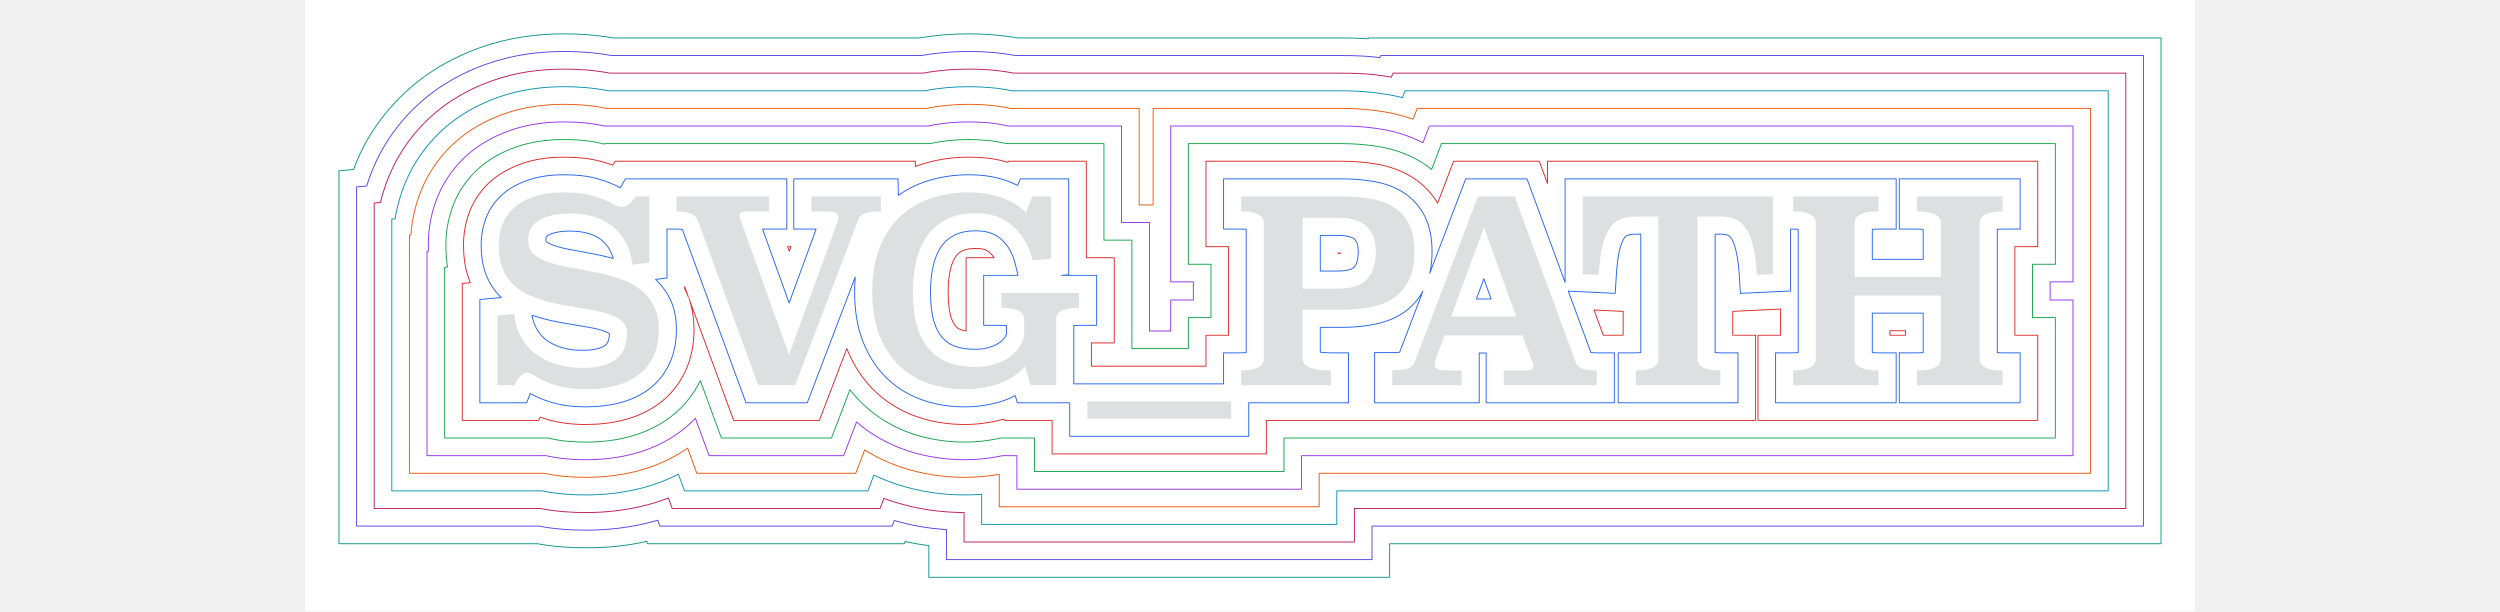
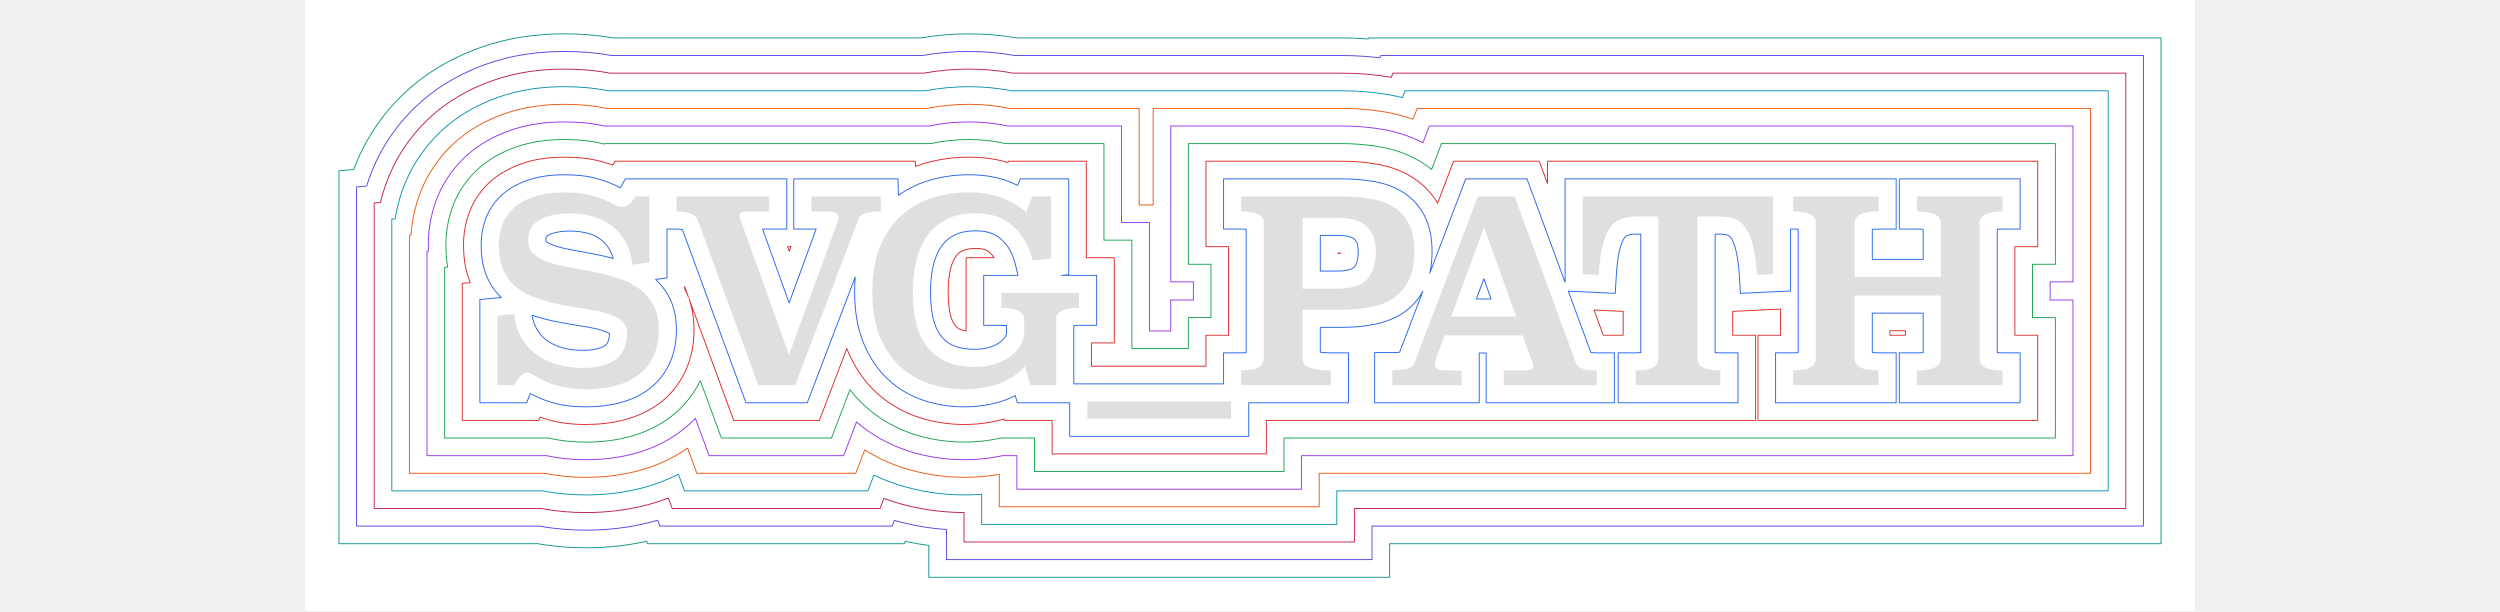
<svg xmlns="http://www.w3.org/2000/svg" viewBox="-11.36 -11.36 111.59 36.085" width="1800" height="440">
  <rect x="-11.36" y="-11.36" width="111.59" height="36.085" style="fill: #ffffff; stroke: none" />
  <path d="M 8.97 4.14 L 7.965 4.275 Q 7.875 3.495 7.56 2.925 Q 7.245 2.355 6.765 1.98 Q 6.285 1.605 5.655 1.425 T 4.29 1.245 Q 3.18 1.245 2.49 1.62 Q 1.815 1.995 1.815 2.835 Q 1.815 3.345 2.145 3.645 Q 2.475 3.93 3.015 4.125 Q 3.555 4.305 4.245 4.425 Q 4.95 4.545 5.67 4.695 Q 6.39 4.83 7.08 5.055 Q 7.785 5.265 8.325 5.655 Q 8.865 6.03 9.195 6.63 Q 9.525 7.215 9.525 8.115 T 9.21 9.675 Q 8.91 10.335 8.34 10.77 Q 7.77 11.205 6.975 11.415 Q 6.18 11.625 5.205 11.625 Q 4.215 11.625 3.48 11.4 Q 2.76 11.19 2.19 10.815 Q 1.92 10.635 1.68 10.635 Q 1.575 10.635 1.35 10.86 Q 1.125 11.07 1.005 11.385 H 0 V 7.275 L 0.99 7.185 Q 1.05 7.905 1.365 8.49 T 2.19 9.495 Q 2.715 9.9 3.435 10.14 Q 4.155 10.365 5.025 10.365 Q 6.3 10.365 6.975 9.87 Q 7.65 9.36 7.65 8.28 Q 7.65 7.935 7.44 7.695 Q 7.23 7.455 6.87 7.305 Q 6.51 7.14 6.045 7.035 Q 5.58 6.93 5.055 6.855 Q 4.53 6.765 3.99 6.675 Q 3.465 6.585 2.97 6.45 Q 2.295 6.27 1.755 6.015 Q 1.215 5.745 0.84 5.355 Q 0.48 4.965 0.27 4.41 Q 0.075 3.855 0.075 3.09 Q 0.075 2.505 0.27 1.95 T 0.915 0.96 Q 1.38 0.525 2.115 0.27 Q 2.85 0 3.93 0 Q 4.935 0 5.625 0.195 T 6.84 0.69 Q 7.155 0.87 7.395 0.87 Q 7.56 0.87 7.785 0.675 Q 8.025 0.48 8.16 0.24 H 8.97 Z M 22.645 1.125 Q 21.97 1.125 21.685 1.245 Q 21.4 1.35 21.325 1.56 L 17.575 11.385 H 15.4 L 11.8 1.575 Q 11.71 1.35 11.38 1.245 Q 11.05 1.125 10.57 1.125 V 0.24 H 16.045 V 1.125 H 14.725 Q 14.29 1.125 14.29 1.38 Q 14.29 1.47 14.335 1.575 L 17.215 9.585 L 20.095 1.695 Q 20.14 1.59 20.14 1.485 Q 20.14 1.125 19.465 1.125 H 18.535 V 0.24 H 22.63 Z M 32.69 3.915 L 31.595 4.02 Q 31.295 2.76 30.44 1.995 Q 29.585 1.23 28.25 1.23 Q 27.26 1.23 26.555 1.575 Q 25.85 1.92 25.4 2.535 Q 24.95 3.15 24.74 4.005 Q 24.53 4.845 24.53 5.85 Q 24.53 7.095 24.785 7.95 Q 25.055 8.79 25.535 9.315 Q 26.03 9.84 26.705 10.08 Q 27.38 10.305 28.205 10.305 Q 28.79 10.305 29.315 10.155 Q 29.855 9.99 30.245 9.72 Q 30.635 9.435 30.86 9.075 Q 31.1 8.7 31.1 8.28 V 7.5 Q 31.1 6.81 29.75 6.81 V 5.94 H 34.34 V 6.81 Q 32.99 6.81 32.99 7.5 V 11.385 H 31.475 L 31.145 10.275 Q 30.935 10.53 30.605 10.77 Q 30.275 11.01 29.825 11.205 Q 29.39 11.4 28.82 11.505 Q 28.265 11.625 27.59 11.625 Q 26.525 11.625 25.535 11.31 Q 24.545 10.98 23.78 10.29 Q 23.03 9.585 22.58 8.505 Q 22.13 7.41 22.13 5.865 Q 22.13 4.335 22.58 3.225 Q 23.03 2.115 23.795 1.41 Q 24.575 0.69 25.61 0.345 Q 26.66 0 27.83 0 Q 29.045 0 29.9 0.36 Q 30.77 0.72 31.205 1.185 L 31.58 0.24 H 32.69 Z M 43.32 13.365 H 34.83 V 12.345 H 43.32 Z M 49.855 0.24 Q 50.815 0.24 51.61 0.39 Q 52.405 0.525 52.96 0.9 Q 53.53 1.26 53.83 1.89 Q 54.145 2.52 54.145 3.495 Q 54.145 4.485 53.83 5.145 Q 53.53 5.805 52.96 6.21 Q 52.405 6.6 51.61 6.765 T 49.855 6.93 H 47.545 V 9.825 Q 47.545 10.515 49.21 10.515 V 11.385 H 43.915 V 10.515 Q 45.25 10.515 45.25 9.825 V 1.815 Q 45.25 1.125 43.915 1.125 V 0.24 Z M 47.545 1.5 V 5.685 H 49.6 Q 50.815 5.685 51.34 5.13 Q 51.865 4.575 51.865 3.495 Q 51.865 2.55 51.34 2.025 Q 50.815 1.5 49.6 1.5 Z M 63.68 10.065 Q 63.83 10.515 64.91 10.515 V 11.385 H 59.42 V 10.515 H 60.74 Q 61.175 10.515 61.175 10.23 Q 61.175 10.185 61.13 10.065 L 60.53 8.445 H 55.925 L 55.37 9.945 Q 55.34 10.035 55.34 10.125 Q 55.34 10.515 56 10.515 H 56.93 V 11.385 H 52.835 V 10.5 Q 53.465 10.5 53.765 10.395 Q 54.065 10.29 54.14 10.08 L 57.89 0.24 H 60.065 Z M 56.315 7.335 H 60.155 L 58.25 2.055 Z M 75.315 4.83 L 74.37 4.875 Q 74.31 3.87 74.145 3.21 Q 73.995 2.535 73.725 2.145 Q 73.47 1.74 73.095 1.59 Q 72.72 1.425 72.21 1.425 H 70.86 V 9.825 Q 70.86 10.515 72.21 10.515 V 11.385 H 67.215 V 10.515 Q 68.55 10.515 68.55 9.825 V 1.425 H 67.185 Q 66.675 1.425 66.3 1.59 Q 65.925 1.74 65.655 2.145 Q 65.4 2.535 65.235 3.21 Q 65.085 3.87 65.025 4.875 L 64.08 4.83 V 0.24 H 75.315 Z M 88.87 1.125 Q 87.52 1.125 87.52 1.815 V 9.825 Q 87.52 10.515 88.87 10.515 V 11.385 H 83.815 V 10.515 Q 85.225 10.515 85.225 9.825 V 6.09 H 80.14 V 9.825 Q 80.14 10.515 81.55 10.515 V 11.385 H 76.51 V 10.515 Q 77.845 10.515 77.845 9.825 V 1.815 Q 77.845 1.125 76.51 1.125 V 0.24 H 81.55 V 1.125 Q 80.14 1.125 80.14 1.815 V 4.995 H 85.225 V 1.815 Q 85.225 1.125 83.815 1.125 V 0.24 H 88.87 Z" style="fill: #111827; stroke: none; opacity: 0.14" />
-   <path d="M 2.044 7.255 C 2.083 7.539 2.164 7.78 2.281 7.997 C 2.434 8.281 2.615 8.504 2.838 8.682 C 3.069 8.866 3.371 9.026 3.755 9.15 C 4.106 9.264 4.528 9.325 5.025 9.325 C 5.757 9.325 6.169 9.173 6.354 9.036 C 6.432 8.977 6.479 8.92 6.524 8.814 C 6.566 8.715 6.604 8.561 6.609 8.338 C 6.58 8.318 6.536 8.292 6.47 8.265 L 6.453 8.258 L 6.437 8.25 C 6.275 8.176 6.068 8.106 5.816 8.049 C 5.602 8.001 5.352 7.959 5.072 7.912 C 5.01 7.902 4.947 7.891 4.882 7.88 L 3.817 7.7 C 3.43 7.635 3.057 7.551 2.699 7.454 C 2.476 7.394 2.257 7.328 2.044 7.255 Z M 6.839 3.902 C 6.788 3.718 6.724 3.562 6.65 3.428 C 6.501 3.159 6.329 2.959 6.125 2.8 C 5.916 2.636 5.673 2.512 5.369 2.425 C 5.052 2.334 4.695 2.285 4.29 2.285 C 3.66 2.285 3.237 2.396 2.991 2.531 C 2.913 2.574 2.904 2.595 2.893 2.615 C 2.881 2.636 2.855 2.692 2.855 2.835 C 2.855 2.858 2.856 2.875 2.858 2.886 C 2.952 2.962 3.112 3.058 3.356 3.143 C 3.639 3.241 3.998 3.327 4.421 3.4 C 4.903 3.483 5.381 3.578 5.856 3.672 C 5.861 3.673 5.867 3.674 5.872 3.675 C 6.199 3.74 6.521 3.815 6.839 3.902 Z M 30.735 4.9 L 30.583 4.261 C 30.424 3.592 30.145 3.126 29.747 2.77 C 29.388 2.45 28.939 2.27 28.25 2.27 C 27.709 2.27 27.308 2.365 27.012 2.509 C 26.684 2.67 26.44 2.875 26.239 3.149 C 26.031 3.434 25.864 3.793 25.749 4.255 C 25.633 4.723 25.57 5.253 25.57 5.85 C 25.57 6.615 25.648 7.22 25.778 7.642 C 25.915 8.085 26.099 8.394 26.297 8.607 C 26.514 8.841 26.753 8.996 27.044 9.097 C 27.358 9.205 27.743 9.265 28.205 9.265 C 28.512 9.265 28.782 9.228 29.02 9.158 C 29.292 9.077 29.496 8.976 29.642 8.873 C 29.795 8.764 29.899 8.648 29.981 8.519 C 30.048 8.413 30.06 8.353 30.06 8.28 V 7.864 C 29.976 7.856 29.872 7.85 29.75 7.85 H 28.71 V 6.81 V 5.94 V 4.9 H 29.75 Z M 48.585 2.54 V 4.645 H 49.6 C 50.277 4.645 50.524 4.48 50.584 4.415 C 50.691 4.303 50.825 4.058 50.825 3.495 C 50.825 3.054 50.719 2.874 50.605 2.76 C 50.574 2.73 50.505 2.676 50.342 2.627 C 50.18 2.578 49.931 2.54 49.6 2.54 Z M 57.804 6.295 H 58.674 L 58.242 5.098 Z M 88.87 2.165 C 88.748 2.165 88.644 2.171 88.56 2.179 V 9.461 C 88.644 9.469 88.748 9.475 88.87 9.475 H 89.91 V 10.515 V 11.385 V 12.425 H 88.87 H 83.815 H 82.775 V 11.385 V 10.515 V 9.475 H 83.815 C 83.963 9.475 84.088 9.468 84.185 9.456 V 7.13 H 81.18 V 9.456 C 81.277 9.468 81.402 9.475 81.55 9.475 H 82.59 V 10.515 V 11.385 V 12.425 H 81.55 H 76.51 H 75.47 V 11.385 V 10.515 V 9.475 H 76.51 C 76.626 9.475 76.725 9.47 76.805 9.462 V 2.178 C 76.725 2.17 76.626 2.165 76.51 2.165 H 76.355 V 4.83 V 5.822 L 75.364 5.869 L 74.419 5.914 L 73.393 5.963 L 73.332 4.937 C 73.295 4.316 73.22 3.819 73.133 3.449 C 73.043 3.068 72.935 2.831 72.87 2.737 L 72.857 2.718 L 72.845 2.699 C 72.772 2.583 72.733 2.566 72.692 2.549 C 72.579 2.501 72.429 2.465 72.21 2.465 H 71.9 V 9.461 C 71.984 9.469 72.088 9.475 72.21 9.475 H 73.25 V 10.515 V 11.385 V 12.425 H 72.21 H 67.215 H 66.175 V 11.385 V 10.515 V 9.475 H 67.215 C 67.331 9.475 67.43 9.47 67.51 9.462 V 2.465 H 67.185 C 66.966 2.465 66.816 2.501 66.703 2.549 C 66.653 2.57 66.603 2.596 66.523 2.718 C 66.445 2.836 66.334 3.08 66.247 3.449 C 66.166 3.795 66.101 4.301 66.063 4.937 L 66.002 5.963 L 64.975 5.914 L 64.031 5.869 L 63.23 5.831 L 64.564 9.455 C 64.647 9.467 64.764 9.475 64.91 9.475 H 65.95 V 10.515 V 11.385 V 12.425 H 64.91 H 59.42 H 58.38 V 11.385 V 10.515 V 9.485 H 57.97 V 10.515 V 11.385 V 12.425 H 56.93 H 52.835 H 51.795 V 11.385 V 10.5 V 9.46 H 52.835 C 53.02 9.46 53.17 9.448 53.272 9.437 L 54.644 5.837 C 54.38 6.313 54.019 6.735 53.56 7.059 C 53.052 7.418 52.461 7.65 51.821 7.783 C 51.21 7.91 50.554 7.97 49.855 7.97 H 48.585 V 9.436 C 48.734 9.459 48.946 9.475 49.21 9.475 H 50.25 V 10.515 V 11.385 V 12.425 H 49.21 H 44.36 V 13.365 V 14.405 H 43.32 H 34.83 H 33.79 V 13.365 V 12.425 H 32.99 H 31.475 H 30.699 L 30.573 12.001 C 30.466 12.056 30.356 12.107 30.244 12.157 C 29.859 12.327 29.452 12.439 29.024 12.525 C 28.589 12.612 28.11 12.665 27.59 12.665 C 26.782 12.665 25.983 12.55 25.213 12.299 C 24.418 12.04 23.692 11.623 23.076 11.055 C 22.441 10.471 21.964 9.735 21.619 8.903 C 21.25 8.011 21.09 6.993 21.09 5.865 C 21.09 5.57 21.101 5.282 21.125 5.001 L 18.547 11.756 L 18.291 12.425 H 17.575 H 15.4 H 14.674 L 14.424 11.743 L 10.92 2.195 C 10.837 2.178 10.721 2.165 10.57 2.165 H 10.01 V 4.14 V 5.05 L 9.336 5.14 C 9.639 5.423 9.897 5.754 10.104 6.124 C 10.43 6.71 10.565 7.389 10.565 8.115 C 10.565 8.84 10.431 9.516 10.153 10.114 C 9.885 10.689 9.489 11.201 8.971 11.597 C 8.469 11.98 7.882 12.251 7.241 12.421 C 6.609 12.587 5.929 12.665 5.205 12.665 C 4.463 12.665 3.789 12.578 3.182 12.396 C 2.745 12.266 2.324 12.096 1.931 11.875 L 1.722 12.425 H 1.005 H 0 H -1.04 V 11.385 V 7.275 V 6.325 L -0.094 6.239 L 0.224 6.21 C 0.176 6.164 0.129 6.117 0.083 6.068 C -0.264 5.7 -0.528 5.256 -0.707 4.766 C -0.899 4.241 -0.965 3.68 -0.965 3.09 C -0.965 2.584 -0.879 2.083 -0.711 1.605 C -0.528 1.083 -0.219 0.603 0.198 0.206 C 0.645 -0.219 1.186 -0.503 1.765 -0.709 C 2.399 -0.936 3.12 -1.04 3.93 -1.04 C 4.667 -1.04 5.321 -0.972 5.908 -0.806 C 6.395 -0.668 6.844 -0.492 7.254 -0.27 L 7.552 -0.8 H 8.16 H 8.97 H 9.53 H 10.01 H 10.01 H 10.57 H 16.045 H 17.085 V 0.24 V 1.125 V 2.165 H 16.045 H 15.652 L 17.222 6.532 L 18.816 2.165 H 18.535 H 17.495 V 1.125 V 0.24 V -0.8 H 18.535 H 22.63 H 23.653 L 23.669 0.175 C 24.158 -0.174 24.699 -0.449 25.283 -0.642 C 26.095 -0.911 26.949 -1.04 27.83 -1.04 C 28.743 -1.04 29.571 -0.904 30.301 -0.6 C 30.445 -0.54 30.584 -0.477 30.719 -0.41 L 30.874 -0.8 H 31.58 H 32.69 H 33.73 V 0.24 V 3.915 V 4.86 L 33.313 4.9 H 34.34 H 35.38 V 5.94 V 6.81 V 7.85 H 34.34 C 34.218 7.85 34.114 7.856 34.03 7.864 V 11.305 H 34.83 H 42.875 V 10.515 V 9.475 H 43.915 C 44.031 9.475 44.13 9.47 44.21 9.462 V 2.178 C 44.13 2.17 44.031 2.165 43.915 2.165 H 42.875 V 1.125 V 0.24 V -0.8 H 43.915 H 49.855 C 50.554 -0.8 51.2 -0.74 51.793 -0.634 C 52.435 -0.519 53.022 -0.302 53.529 0.029 C 54.056 0.374 54.482 0.856 54.765 1.434 C 55.059 2.037 55.185 2.731 55.185 3.495 C 55.185 3.947 55.142 4.375 55.049 4.775 L 56.918 -0.13 L 57.173 -0.8 H 57.89 H 60.065 H 60.79 L 61.041 -0.119 L 63.04 5.314 V 4.83 V 0.24 V -0.8 H 64.08 H 75.315 H 75.47 H 76.355 H 76.51 H 81.55 H 82.59 V 0.24 V 1.125 V 2.165 H 81.55 C 81.402 2.165 81.277 2.172 81.18 2.184 V 3.955 H 84.185 V 2.184 C 84.088 2.172 83.963 2.165 83.815 2.165 H 82.775 V 1.125 V 0.24 V -0.8 H 83.815 H 88.87 H 89.91 V 0.24 V 1.125 V 2.165 Z" style="fill: none; stroke: #2563eb; stroke-width: 0.055; stroke-linecap: round; stroke-linejoin: round" />
-   <path d="M 29.323 3.86 C 29.245 3.735 29.156 3.637 29.053 3.545 C 28.964 3.465 28.89 3.42 28.779 3.382 C 28.668 3.343 28.505 3.31 28.25 3.31 C 27.828 3.31 27.59 3.384 27.469 3.443 C 27.276 3.538 27.185 3.618 27.079 3.763 C 26.961 3.924 26.847 4.15 26.759 4.505 C 26.666 4.881 26.61 5.327 26.61 5.85 C 26.61 6.545 26.688 7.065 26.772 7.334 C 26.872 7.658 26.986 7.821 27.059 7.9 C 27.171 8.02 27.244 8.066 27.382 8.113 C 27.46 8.14 27.556 8.165 27.67 8.184 V 7.85 V 4.9 V 3.86 H 28.71 Z M 49.625 3.58 V 3.605 C 49.685 3.604 49.738 3.602 49.783 3.599 C 49.783 3.595 49.783 3.591 49.783 3.586 C 49.736 3.583 49.683 3.581 49.625 3.58 Z M 11.279 6.194 L 11.05 5.569 V 5.687 C 11.138 5.853 11.214 6.022 11.279 6.194 Z M 89.6 3.205 V 8.435 H 89.91 H 90.95 V 9.475 V 12.425 V 13.465 H 89.91 H 83.63 H 82.775 H 82.59 H 81.735 H 75.47 H 74.43 V 12.425 V 9.475 V 8.435 H 75.47 H 75.765 V 6.891 L 73.443 7.002 L 72.94 7.025 V 8.435 H 73.25 H 74.29 V 9.475 V 12.425 V 13.465 H 73.25 H 66.99 H 66.175 H 65.95 H 65.135 H 65.135 H 59.01 H 58.38 H 57.97 H 57.34 H 51.795 H 51.29 H 50.755 H 50.755 H 50.25 H 45.4 V 14.405 V 15.445 H 44.36 H 33.79 H 32.75 V 14.405 V 13.465 H 30.699 H 29.923 L 29.9 13.387 C 29.669 13.452 29.444 13.501 29.228 13.545 C 28.729 13.644 28.181 13.705 27.59 13.705 C 26.683 13.705 25.774 13.575 24.891 13.288 C 23.96 12.985 23.101 12.492 22.371 11.82 C 21.607 11.117 21.049 10.246 20.658 9.3 C 20.647 9.275 20.637 9.249 20.627 9.223 L 19.263 12.796 L 19.007 13.465 H 18.291 H 14.674 H 13.948 L 13.697 12.783 L 11.311 6.28 C 11.522 6.874 11.605 7.498 11.605 8.115 C 11.605 8.967 11.447 9.798 11.095 10.553 C 10.762 11.269 10.263 11.919 9.602 12.424 C 8.976 12.901 8.261 13.227 7.506 13.426 C 6.773 13.62 6.003 13.705 5.205 13.705 C 4.382 13.705 3.607 13.609 2.884 13.393 C 2.76 13.356 2.636 13.315 2.512 13.272 L 2.438 13.465 H 1.722 H -1.04 H -2.08 V 12.425 V 6.325 V 5.376 L -1.603 5.332 C -1.632 5.263 -1.659 5.193 -1.684 5.123 C -1.931 4.445 -2.005 3.757 -2.005 3.09 C -2.005 2.466 -1.899 1.848 -1.692 1.261 C -1.454 0.582 -1.053 -0.039 -0.518 -0.547 C 0.066 -1.103 0.748 -1.45 1.415 -1.689 C 2.19 -1.966 3.032 -2.08 3.93 -2.08 C 4.73 -2.08 5.481 -2.007 6.191 -1.807 C 6.402 -1.747 6.609 -1.68 6.812 -1.606 L 6.944 -1.84 H 7.552 H 16.455 H 17.085 H 17.495 H 18.125 H 23.653 H 24.675 L 24.68 -1.532 C 24.771 -1.566 24.864 -1.599 24.956 -1.63 C 25.881 -1.936 26.848 -2.08 27.83 -2.08 C 28.615 -2.08 29.396 -2.006 30.14 -1.772 L 30.168 -1.84 H 30.874 H 33.73 H 34.77 V -0.8 V 3.86 H 35.38 H 36.42 V 4.9 V 7.85 V 8.89 H 35.38 H 35.07 V 10.265 H 41.835 V 9.475 V 8.435 H 42.875 H 43.17 V 3.205 H 42.875 H 41.835 V 2.165 V -0.8 V -1.84 H 42.875 H 49.855 C 50.614 -1.84 51.322 -1.775 51.977 -1.657 C 52.733 -1.522 53.456 -1.26 54.098 -0.841 C 54.674 -0.465 55.158 0.04 55.514 0.635 L 56.202 -1.17 L 56.457 -1.84 H 57.173 H 60.79 H 61.516 L 61.767 -1.159 L 62 -0.525 V -0.8 V -1.84 H 63.04 H 81.735 H 82.59 H 82.775 H 83.63 H 89.91 H 90.95 V -0.8 V 2.165 V 3.205 H 89.91 Z M 82.22 8.435 H 82.59 H 82.775 H 83.145 V 8.17 H 82.22 Z M 65.297 8.435 H 65.95 H 66.175 H 66.47 V 7.026 L 65.952 7.002 L 64.748 6.944 Z M 17.131 3.205 L 17.23 3.478 L 17.33 3.205 Z" style="fill: none; stroke: #dc2626; stroke-width: 0.055; stroke-linecap: round; stroke-linejoin: round" />
-   <path d="M 90.64 4.245 V 7.395 H 90.95 H 91.99 V 8.435 V 13.465 V 14.505 H 90.95 H 75.33 H 74.43 H 74.29 H 73.39 H 46.44 V 15.445 V 16.485 H 45.4 H 32.75 H 31.71 V 15.445 V 14.505 H 29.923 H 29.715 C 29.617 14.527 29.523 14.546 29.432 14.564 C 28.869 14.677 28.252 14.745 27.59 14.745 C 26.584 14.745 25.564 14.601 24.569 14.277 C 23.502 13.929 22.51 13.361 21.667 12.585 C 21.352 12.295 21.068 11.983 20.812 11.652 L 19.979 13.836 L 19.724 14.505 H 19.007 H 13.948 H 13.222 L 12.971 13.823 L 11.978 11.117 C 11.58 11.925 10.997 12.667 10.233 13.25 C 9.484 13.822 8.639 14.202 7.772 14.432 C 6.938 14.652 6.077 14.745 5.205 14.745 C 4.464 14.745 3.719 14.687 2.992 14.505 H 2.438 H -2.08 H -3.12 V 13.465 V 5.376 V 4.426 L -2.948 4.41 C -3.025 3.947 -3.045 3.502 -3.045 3.09 C -3.045 2.348 -2.919 1.614 -2.674 0.916 C -2.38 0.08 -1.888 -0.68 -1.235 -1.301 C -0.513 -1.988 0.31 -2.398 1.066 -2.668 C 1.981 -2.995 2.945 -3.12 3.93 -3.12 C 4.738 -3.12 5.536 -3.052 6.318 -2.849 L 6.335 -2.88 H 6.944 H 24.675 H 25.547 C 26.305 -3.052 27.073 -3.12 27.83 -3.12 C 28.546 -3.12 29.292 -3.064 30.038 -2.88 H 30.168 H 34.77 H 35.81 V -1.84 V 2.82 H 36.42 H 37.46 V 3.86 V 8.89 V 9.225 H 40.795 V 8.435 V 7.395 H 41.835 H 42.13 V 4.245 H 41.835 H 40.795 V 3.205 V -1.84 V -2.88 H 41.835 H 49.855 C 50.673 -2.88 51.443 -2.81 52.16 -2.681 C 53.031 -2.525 53.89 -2.219 54.667 -1.712 C 54.837 -1.6 55.001 -1.48 55.157 -1.351 L 55.485 -2.21 L 55.74 -2.88 H 56.457 H 60.96 H 61.516 H 62 H 62.241 H 62.241 H 90.95 H 91.99 V -1.84 V 3.205 V 4.245 H 90.95 Z" style="fill: none; stroke: #16a34a; stroke-width: 0.055; stroke-linecap: round; stroke-linejoin: round" />
-   <path d="M 91.68 5.285 V 6.355 H 91.99 H 93.03 V 7.395 V 14.505 V 15.545 H 91.99 H 47.48 V 16.485 V 17.525 H 46.44 H 31.71 H 30.67 V 16.485 V 15.545 H 29.823 L 29.646 15.582 C 29.006 15.716 28.318 15.785 27.59 15.785 C 26.485 15.785 25.355 15.627 24.247 15.265 C 23.141 14.905 22.101 14.333 21.198 13.56 L 20.695 14.876 L 20.44 15.545 H 19.724 H 13.222 H 12.495 L 12.245 14.863 L 11.686 13.339 C 11.436 13.602 11.162 13.85 10.864 14.077 C 9.991 14.743 9.018 15.178 8.037 15.437 C 7.102 15.684 6.151 15.785 5.205 15.785 C 4.451 15.785 3.664 15.73 2.868 15.545 H -3.12 H -4.16 V 14.505 V 4.426 V 3.476 L -4.079 3.469 C -4.083 3.338 -4.085 3.212 -4.085 3.09 C -4.085 2.23 -3.939 1.379 -3.655 0.571 C -3.306 -0.421 -2.723 -1.321 -1.952 -2.055 C -1.092 -2.872 -0.128 -3.346 0.716 -3.648 C 1.771 -4.024 2.858 -4.16 3.93 -4.16 C 4.711 -4.16 5.51 -4.101 6.315 -3.92 H 6.335 H 25.434 C 26.243 -4.093 27.049 -4.16 27.83 -4.16 C 28.561 -4.16 29.349 -4.107 30.16 -3.92 H 35.81 H 36.85 V -2.88 V 1.78 H 37.46 H 38.5 V 2.82 V 8.185 H 39.755 V 7.395 V 6.355 H 40.795 H 41.09 V 5.285 H 40.795 H 39.755 V 4.245 V -2.88 V -3.92 H 40.795 H 49.855 C 50.733 -3.92 51.564 -3.845 52.344 -3.705 C 53.12 -3.566 53.903 -3.318 54.646 -2.929 L 54.768 -3.25 L 55.023 -3.92 H 55.74 H 91.99 H 93.03 V -2.88 V 4.245 V 5.285 H 91.99 Z" style="fill: none; stroke: #9333ea; stroke-width: 0.055; stroke-linecap: round; stroke-linejoin: round" />
-   <path d="M 94.07 5.315 V 6.325 V 6.355 V 15.545 V 16.585 H 93.03 H 48.52 V 17.525 V 18.565 H 47.48 H 30.67 H 29.63 V 17.525 V 16.645 C 28.982 16.765 28.299 16.825 27.59 16.825 C 26.386 16.825 25.146 16.652 23.924 16.254 C 23.142 15.999 22.388 15.649 21.683 15.205 L 21.412 15.916 L 21.156 16.585 H 20.44 H 12.495 H 11.769 L 11.519 15.903 L 11.225 15.101 C 10.302 15.75 9.299 16.18 8.303 16.443 C 7.267 16.716 6.225 16.825 5.205 16.825 C 4.437 16.825 3.609 16.773 2.752 16.585 H -4.16 H -5.2 V 15.545 V 3.476 V 2.526 L -5.111 2.518 C -5.062 1.726 -4.892 0.955 -4.636 0.226 C -4.232 -0.923 -3.558 -1.963 -2.668 -2.808 C -1.671 -3.756 -0.565 -4.294 0.366 -4.627 C 1.561 -5.054 2.771 -5.2 3.93 -5.2 C 4.727 -5.2 5.566 -5.143 6.427 -4.96 H 25.326 C 26.182 -5.134 27.024 -5.2 27.83 -5.2 C 28.577 -5.2 29.405 -5.149 30.275 -4.96 H 36.85 H 37.89 V -3.92 V 0.74 H 38.5 H 38.715 V -3.92 V -4.96 H 39.755 H 49.855 C 50.793 -4.96 51.685 -4.879 52.527 -4.728 C 53.036 -4.637 53.552 -4.504 54.063 -4.319 L 54.307 -4.96 H 55.023 H 93.03 H 94.07 V -3.92 V 5.285 Z" style="fill: none; stroke: #ea580c; stroke-width: 0.055; stroke-linecap: round; stroke-linejoin: round" />
-   <path d="M 95.11 5.315 V 16.585 V 17.625 H 94.07 H 49.56 V 18.565 V 19.605 H 48.52 H 29.63 H 28.59 V 18.565 V 17.827 C 28.261 17.852 27.928 17.865 27.59 17.865 C 26.287 17.865 24.937 17.678 23.602 17.243 C 23.134 17.091 22.675 16.907 22.228 16.693 L 22.128 16.956 L 21.872 17.625 H 21.156 H 11.769 H 11.043 L 10.793 16.943 L 10.682 16.641 C 9.987 16.998 9.274 17.262 8.569 17.448 C 7.431 17.748 6.298 17.865 5.205 17.865 C 4.422 17.865 3.556 17.814 2.643 17.625 H -5.2 H -6.24 V 16.585 V 2.526 V 1.577 L -6.048 1.559 C -5.954 0.98 -5.806 0.419 -5.617 -0.118 C -5.158 -1.424 -4.392 -2.604 -3.385 -3.562 C -2.251 -4.641 -1.003 -5.242 0.016 -5.607 C 1.351 -6.083 2.685 -6.24 3.93 -6.24 C 4.744 -6.24 5.621 -6.184 6.534 -6 H 25.224 C 26.124 -6.175 27 -6.24 27.83 -6.24 C 28.594 -6.24 29.46 -6.19 30.383 -6 H 37.675 H 37.89 H 38.715 H 38.93 H 49.855 C 50.852 -6 51.807 -5.914 52.711 -5.752 C 52.951 -5.709 53.193 -5.657 53.436 -5.596 L 53.59 -6 H 54.307 H 94.07 H 95.11 V -4.96 Z" style="fill: none; stroke: #0891b2; stroke-width: 0.055; stroke-linecap: round; stroke-linejoin: round" />
-   <path d="M 96.15 5.315 V 17.625 V 18.665 H 95.11 H 50.6 V 19.605 V 20.645 H 49.56 H 28.59 H 27.55 V 19.605 V 18.905 C 26.16 18.901 24.714 18.699 23.28 18.232 C 23.124 18.181 22.97 18.127 22.816 18.07 L 22.589 18.665 H 21.872 H 11.043 H 10.317 L 10.09 18.046 C 9.671 18.209 9.251 18.344 8.834 18.454 C 7.596 18.781 6.372 18.905 5.205 18.905 C 4.407 18.905 3.503 18.855 2.539 18.665 H -6.24 H -7.28 V 17.625 V 1.577 V 0.627 L -6.912 0.593 C -6.824 0.232 -6.719 -0.121 -6.598 -0.463 C -6.084 -1.926 -5.227 -3.245 -4.102 -4.315 C -2.83 -5.525 -1.441 -6.191 -0.333 -6.586 C 1.14 -7.112 2.598 -7.28 3.93 -7.28 C 4.762 -7.28 5.674 -7.225 6.635 -7.04 H 25.126 C 26.067 -7.215 26.976 -7.28 27.83 -7.28 C 28.612 -7.28 29.514 -7.231 30.487 -7.04 H 49.855 C 50.839 -7.04 51.821 -6.991 52.782 -6.799 L 52.874 -7.04 H 53.59 H 95.11 H 96.15 V -6 Z" style="fill: none; stroke: #be185d; stroke-width: 0.055; stroke-linecap: round; stroke-linejoin: round" />
-   <path d="M 97.19 5.315 V 18.665 V 19.705 H 96.15 H 51.64 V 20.645 V 21.685 H 50.6 H 27.55 H 26.51 V 20.645 V 19.911 C 25.505 19.847 24.468 19.686 23.431 19.374 L 23.305 19.705 H 22.589 H 10.317 H 9.591 L 9.463 19.357 C 9.342 19.393 9.221 19.427 9.1 19.459 C 7.761 19.813 6.446 19.945 5.205 19.945 C 4.39 19.945 3.452 19.896 2.439 19.705 H -7.28 H -8.32 V 18.665 V 0.627 V -0.323 L -7.722 -0.377 C -7.677 -0.523 -7.629 -0.666 -7.58 -0.808 C -7.011 -2.428 -6.062 -3.887 -4.818 -5.069 C -3.409 -6.409 -1.878 -7.139 -0.683 -7.565 C 0.93 -8.142 2.512 -8.32 3.93 -8.32 C 4.779 -8.32 5.726 -8.266 6.732 -8.08 H 25.032 C 26.011 -8.256 26.952 -8.32 27.83 -8.32 C 28.629 -8.32 29.566 -8.271 30.585 -8.08 H 49.855 C 50.593 -8.08 51.348 -8.054 52.111 -7.959 L 52.157 -8.08 H 52.874 H 96.15 H 97.19 V -7.04 Z" style="fill: none; stroke: #4f46e5; stroke-width: 0.055; stroke-linecap: round; stroke-linejoin: round" />
-   <path d="M 98.23 5.315 V 19.705 V 20.745 H 97.19 H 52.68 V 21.685 V 22.725 H 51.64 H 26.51 H 25.47 V 21.685 V 20.858 C 25.009 20.8 24.541 20.721 24.07 20.616 L 24.021 20.745 H 23.305 H 9.591 H 8.865 L 8.813 20.605 C 7.559 20.896 6.338 20.985 5.205 20.985 C 4.374 20.985 3.402 20.937 2.344 20.745 H -8.32 H -9.36 V 19.705 V -0.323 V -1.273 L -8.492 -1.352 C -7.88 -3.074 -6.833 -4.588 -5.535 -5.823 C -3.989 -7.293 -2.316 -8.087 -1.033 -8.545 C 0.72 -9.171 2.425 -9.36 3.93 -9.36 C 4.797 -9.36 5.776 -9.306 6.826 -9.12 H 24.941 C 25.957 -9.296 26.928 -9.36 27.83 -9.36 C 28.647 -9.36 29.617 -9.312 30.68 -9.12 H 49.855 C 50.362 -9.12 50.886 -9.108 51.421 -9.07 L 51.44 -9.12 H 52.157 H 97.19 H 98.23 V -8.08 Z" style="fill: none; stroke: #0d9488; stroke-width: 0.055; stroke-linecap: round; stroke-linejoin: round" />
+   <path d="M 2.044 7.255 C 2.083 7.539 2.164 7.78 2.281 7.997 C 2.434 8.281 2.615 8.504 2.838 8.682 C 3.069 8.866 3.371 9.026 3.755 9.15 C 4.106 9.264 4.528 9.325 5.025 9.325 C 5.757 9.325 6.169 9.173 6.354 9.036 C 6.432 8.977 6.479 8.92 6.524 8.814 C 6.566 8.715 6.604 8.561 6.609 8.338 C 6.58 8.318 6.536 8.292 6.47 8.265 L 6.453 8.258 L 6.437 8.25 C 6.275 8.176 6.068 8.106 5.816 8.049 C 5.546 7.989 5.237 7.936 4.894 7.882 C 4.649 7.844 4.409 7.802 4.172 7.761 C 4.053 7.741 3.934 7.72 3.817 7.7 C 3.43 7.635 3.057 7.551 2.699 7.454 C 2.476 7.394 2.257 7.328 2.044 7.255 Z M 6.839 3.902 C 6.788 3.718 6.724 3.562 6.65 3.428 C 6.501 3.159 6.329 2.959 6.125 2.8 C 5.916 2.636 5.673 2.512 5.369 2.425 C 5.052 2.334 4.695 2.285 4.29 2.285 C 3.66 2.285 3.237 2.396 2.991 2.531 C 2.913 2.574 2.904 2.595 2.893 2.615 C 2.881 2.636 2.855 2.692 2.855 2.835 C 2.855 2.858 2.856 2.875 2.858 2.886 C 2.952 2.962 3.112 3.058 3.356 3.143 C 3.639 3.241 3.998 3.327 4.421 3.4 C 4.903 3.483 5.381 3.578 5.856 3.672 C 5.861 3.673 5.867 3.674 5.872 3.675 C 6.199 3.74 6.521 3.815 6.839 3.902 Z M 30.735 4.9 L 30.583 4.261 C 30.424 3.592 30.145 3.126 29.747 2.77 C 29.388 2.45 28.939 2.27 28.25 2.27 C 27.709 2.27 27.308 2.365 27.012 2.509 C 26.684 2.67 26.44 2.875 26.239 3.149 C 26.031 3.434 25.864 3.793 25.749 4.255 C 25.633 4.723 25.57 5.253 25.57 5.85 C 25.57 6.615 25.648 7.22 25.778 7.642 C 25.915 8.085 26.099 8.394 26.297 8.607 C 26.514 8.841 26.753 8.996 27.044 9.097 C 27.358 9.205 27.743 9.265 28.205 9.265 C 28.512 9.265 28.782 9.228 29.02 9.158 C 29.292 9.077 29.496 8.976 29.642 8.873 C 29.795 8.764 29.899 8.648 29.981 8.519 C 30.048 8.413 30.06 8.353 30.06 8.28 V 7.864 C 29.976 7.856 29.872 7.85 29.75 7.85 H 28.71 V 6.81 V 5.94 V 4.9 H 29.75 Z M 48.585 2.54 V 4.645 H 49.6 C 50.277 4.645 50.524 4.48 50.584 4.415 C 50.691 4.303 50.825 4.058 50.825 3.495 C 50.825 3.054 50.719 2.874 50.605 2.76 C 50.574 2.73 50.505 2.676 50.342 2.627 C 50.18 2.578 49.931 2.54 49.6 2.54 Z M 57.804 6.295 H 58.674 L 58.242 5.098 Z M 88.87 2.165 C 88.748 2.165 88.644 2.171 88.56 2.179 V 9.461 C 88.644 9.469 88.748 9.475 88.87 9.475 H 89.91 V 10.515 V 11.385 V 12.425 H 88.87 H 83.815 H 82.775 V 11.385 V 10.515 V 9.475 H 83.815 C 83.963 9.475 84.088 9.468 84.185 9.456 V 7.13 H 81.18 V 9.456 C 81.277 9.468 81.402 9.475 81.55 9.475 H 82.59 V 10.515 V 11.385 V 12.425 H 81.55 H 76.51 H 75.47 V 11.385 V 10.515 V 9.475 H 76.51 C 76.626 9.475 76.725 9.47 76.805 9.462 V 2.178 C 76.725 2.17 76.626 2.165 76.51 2.165 H 76.355 V 4.83 V 5.822 L 75.364 5.869 L 74.419 5.914 L 73.393 5.963 L 73.332 4.937 C 73.295 4.316 73.22 3.819 73.133 3.449 C 73.043 3.068 72.935 2.831 72.87 2.737 L 72.857 2.718 L 72.845 2.699 C 72.772 2.583 72.733 2.566 72.692 2.549 C 72.579 2.501 72.429 2.465 72.21 2.465 H 71.9 V 9.461 C 71.984 9.469 72.088 9.475 72.21 9.475 H 73.25 V 10.515 V 11.385 V 12.425 H 72.21 H 67.215 H 66.175 V 11.385 V 10.515 V 9.475 H 67.215 C 67.331 9.475 67.43 9.47 67.51 9.462 V 2.465 H 67.185 C 66.966 2.465 66.816 2.501 66.703 2.549 C 66.653 2.57 66.603 2.596 66.523 2.718 C 66.445 2.836 66.334 3.08 66.247 3.449 C 66.166 3.795 66.101 4.301 66.063 4.937 L 66.002 5.963 L 64.975 5.914 L 64.031 5.869 L 63.23 5.831 L 64.564 9.455 C 64.647 9.467 64.764 9.475 64.91 9.475 H 65.95 V 10.515 V 11.385 V 12.425 H 64.91 H 59.42 H 58.38 V 11.385 V 10.515 V 9.485 H 57.97 V 10.515 V 11.385 V 12.425 H 56.93 H 52.835 H 51.795 V 11.385 V 10.5 V 9.46 H 52.835 C 53.02 9.46 53.17 9.448 53.272 9.437 L 54.644 5.837 C 54.38 6.313 54.019 6.735 53.56 7.059 C 53.052 7.418 52.461 7.65 51.821 7.783 C 51.21 7.91 50.554 7.97 49.855 7.97 H 48.585 V 9.436 C 48.734 9.459 48.946 9.475 49.21 9.475 H 50.25 V 10.515 V 11.385 V 12.425 H 49.21 H 44.36 V 13.365 V 14.405 H 43.32 H 34.83 H 33.79 V 13.365 V 12.425 H 32.99 H 31.475 H 30.699 L 30.573 12.001 C 30.466 12.056 30.356 12.107 30.244 12.157 C 29.859 12.327 29.452 12.439 29.024 12.525 C 28.589 12.612 28.11 12.665 27.59 12.665 C 26.782 12.665 25.983 12.55 25.213 12.299 C 24.418 12.04 23.692 11.623 23.076 11.055 C 22.441 10.471 21.964 9.735 21.619 8.903 C 21.25 8.011 21.09 6.993 21.09 5.865 C 21.09 5.57 21.101 5.282 21.125 5.001 L 18.547 11.756 L 18.291 12.425 H 17.575 H 15.4 H 14.674 L 14.424 11.743 L 10.92 2.195 C 10.837 2.178 10.721 2.165 10.57 2.165 H 10.01 V 4.14 V 5.05 L 9.336 5.14 C 9.639 5.423 9.897 5.754 10.104 6.124 C 10.43 6.71 10.565 7.389 10.565 8.115 C 10.565 8.84 10.431 9.516 10.153 10.114 C 9.885 10.689 9.489 11.201 8.971 11.597 C 8.469 11.98 7.882 12.251 7.241 12.421 C 6.609 12.587 5.929 12.665 5.205 12.665 C 4.463 12.665 3.789 12.578 3.182 12.396 C 2.745 12.266 2.324 12.096 1.931 11.875 L 1.722 12.425 H 1.005 H 0 H -1.04 V 11.385 V 7.275 V 6.325 L -0.094 6.239 L 0.224 6.21 C 0.176 6.164 0.129 6.117 0.083 6.068 C -0.264 5.7 -0.528 5.256 -0.707 4.766 C -0.899 4.241 -0.965 3.68 -0.965 3.09 C -0.965 2.584 -0.879 2.083 -0.711 1.605 C -0.528 1.083 -0.219 0.603 0.198 0.206 C 0.645 -0.219 1.186 -0.503 1.765 -0.709 C 2.399 -0.936 3.12 -1.04 3.93 -1.04 C 4.667 -1.04 5.321 -0.972 5.908 -0.806 C 6.395 -0.668 6.844 -0.492 7.254 -0.27 L 7.552 -0.8 H 8.16 H 8.97 H 9.53 H 10.01 H 10.01 H 10.57 H 16.045 H 17.085 V 0.24 V 1.125 V 2.165 H 16.045 H 15.652 L 17.222 6.532 L 18.816 2.165 H 18.535 H 17.495 V 1.125 V 0.24 V -0.8 H 18.535 H 22.63 H 23.653 L 23.669 0.175 C 24.158 -0.174 24.699 -0.449 25.283 -0.642 C 26.095 -0.911 26.949 -1.04 27.83 -1.04 C 28.743 -1.04 29.571 -0.904 30.301 -0.6 C 30.445 -0.54 30.584 -0.477 30.719 -0.41 L 30.874 -0.8 H 31.58 H 32.69 H 33.73 V 0.24 V 3.915 V 4.86 L 33.313 4.9 H 34.34 H 35.38 V 5.94 V 6.81 V 7.85 H 34.34 C 34.218 7.85 34.114 7.856 34.03 7.864 V 11.305 H 34.83 H 42.875 V 10.515 V 9.475 H 43.915 C 44.031 9.475 44.13 9.47 44.21 9.462 V 2.178 C 44.13 2.17 44.031 2.165 43.915 2.165 H 42.875 V 1.125 V 0.24 V -0.8 H 43.915 H 49.855 C 50.554 -0.8 51.2 -0.74 51.793 -0.634 C 52.435 -0.519 53.022 -0.302 53.529 0.029 C 54.056 0.374 54.482 0.856 54.765 1.434 C 55.059 2.037 55.185 2.731 55.185 3.495 C 55.185 3.947 55.142 4.375 55.049 4.775 L 56.918 -0.13 L 57.173 -0.8 H 57.89 H 60.065 H 60.79 L 61.041 -0.119 L 63.04 5.314 V 4.83 V 0.24 V -0.8 H 64.08 H 75.315 H 75.47 H 76.355 H 76.51 H 81.55 H 82.59 V 0.24 V 1.125 V 2.165 H 81.55 C 81.402 2.165 81.277 2.172 81.18 2.184 V 3.955 H 84.185 V 2.184 C 84.088 2.172 83.963 2.165 83.815 2.165 H 82.775 V 1.125 V 0.24 V -0.8 H 83.815 H 88.87 H 89.91 V 0.24 V 1.125 V 2.165 Z" style="fill: none; stroke: #2563eb; stroke-width: 0.055; stroke-linecap: round; stroke-linejoin: round" />
+   <path d="M 29.323 3.86 C 29.245 3.735 29.156 3.637 29.053 3.545 C 28.964 3.465 28.89 3.42 28.779 3.382 C 28.668 3.343 28.505 3.31 28.25 3.31 C 27.828 3.31 27.59 3.384 27.469 3.443 C 27.276 3.538 27.185 3.618 27.079 3.763 C 26.961 3.924 26.847 4.15 26.759 4.505 C 26.666 4.881 26.61 5.327 26.61 5.85 C 26.61 6.545 26.688 7.065 26.772 7.334 C 26.872 7.658 26.986 7.821 27.059 7.9 C 27.171 8.02 27.244 8.066 27.382 8.113 C 27.46 8.14 27.556 8.165 27.67 8.184 V 7.85 V 4.9 V 3.86 H 28.71 Z M 49.625 3.58 V 3.605 C 49.685 3.604 49.738 3.602 49.783 3.599 C 49.783 3.595 49.783 3.591 49.783 3.586 C 49.736 3.583 49.683 3.581 49.625 3.58 Z M 11.279 6.194 L 11.05 5.569 V 5.687 C 11.138 5.853 11.214 6.022 11.279 6.194 Z M 89.6 3.205 V 8.435 H 89.91 H 90.95 V 9.475 V 12.425 V 13.465 H 89.91 H 83.63 H 82.775 H 82.59 H 81.735 H 75.47 H 74.43 V 12.425 V 9.475 V 8.435 H 75.47 H 75.765 V 6.891 L 75.414 6.908 L 74.469 6.953 L 73.443 7.002 L 72.94 7.025 V 8.435 H 73.25 H 74.29 V 9.475 V 12.425 V 13.465 H 73.25 H 66.99 H 66.175 H 65.95 H 65.135 H 65.135 H 59.01 H 58.38 H 57.97 H 57.34 H 51.795 H 51.29 H 50.755 H 50.755 H 50.25 H 45.4 V 14.405 V 15.445 H 44.36 H 33.79 H 32.75 V 14.405 V 13.465 H 30.699 H 29.923 L 29.899 13.383 C 29.675 13.448 29.451 13.5 29.228 13.545 C 28.729 13.644 28.181 13.705 27.59 13.705 C 26.683 13.705 25.774 13.575 24.891 13.288 C 23.96 12.985 23.101 12.492 22.371 11.82 C 21.607 11.117 21.049 10.246 20.658 9.3 C 20.647 9.275 20.637 9.249 20.627 9.223 L 19.518 12.127 L 19.263 12.796 L 19.007 13.465 H 18.291 H 14.674 H 13.948 L 13.697 12.783 L 13.447 12.102 L 11.311 6.28 C 11.522 6.874 11.605 7.498 11.605 8.115 C 11.605 8.967 11.447 9.798 11.095 10.553 C 10.762 11.269 10.263 11.919 9.602 12.424 C 8.976 12.901 8.261 13.227 7.506 13.426 C 6.773 13.62 6.003 13.705 5.205 13.705 C 4.382 13.705 3.607 13.609 2.884 13.393 C 2.76 13.356 2.636 13.315 2.512 13.272 L 2.438 13.465 H 1.722 H -1.04 H -2.08 V 12.425 V 6.325 V 5.376 L -1.603 5.332 C -1.631 5.263 -1.658 5.193 -1.684 5.123 C -1.931 4.445 -2.005 3.757 -2.005 3.09 C -2.005 2.466 -1.899 1.848 -1.692 1.261 C -1.454 0.582 -1.053 -0.039 -0.518 -0.547 C 0.066 -1.103 0.748 -1.45 1.415 -1.689 C 2.19 -1.966 3.032 -2.08 3.93 -2.08 C 4.73 -2.08 5.481 -2.007 6.191 -1.807 C 6.402 -1.747 6.609 -1.68 6.812 -1.606 L 6.944 -1.84 H 7.552 H 10.01 H 11.05 H 11.05 H 16.455 H 17.085 H 17.495 H 18.125 H 23.653 H 24.675 L 24.68 -1.532 C 24.771 -1.566 24.864 -1.599 24.956 -1.63 C 25.881 -1.936 26.848 -2.08 27.83 -2.08 C 28.633 -2.08 29.408 -1.986 30.137 -1.763 L 30.168 -1.84 H 30.874 H 33.73 H 34.77 V -0.8 V 0.24 V 3.86 H 35.38 H 36.42 V 4.9 V 7.85 V 8.89 H 35.38 H 35.07 V 10.265 H 41.835 V 9.475 V 8.435 H 42.875 H 43.17 V 3.205 H 42.875 H 41.835 V 2.165 V -0.8 V -1.84 H 42.875 H 49.855 C 50.614 -1.84 51.322 -1.775 51.977 -1.657 C 52.733 -1.522 53.456 -1.26 54.098 -0.841 C 54.674 -0.465 55.158 0.04 55.514 0.635 L 55.946 -0.501 L 56.202 -1.17 L 56.457 -1.84 H 57.173 H 60.79 H 61.516 L 61.767 -1.159 L 62 -0.525 V -0.8 V -1.84 H 63.04 H 81.735 H 82.59 H 82.775 H 83.63 H 89.91 H 90.95 V -0.8 V 2.165 V 3.205 H 89.91 Z M 82.22 8.435 H 82.59 H 82.775 H 83.145 V 8.17 H 82.22 Z M 65.297 8.435 H 65.95 H 66.175 H 66.47 V 7.026 L 65.952 7.002 L 64.926 6.953 L 64.748 6.944 Z M 17.131 3.205 L 17.23 3.478 L 17.33 3.205 Z" style="fill: none; stroke: #dc2626; stroke-width: 0.055; stroke-linecap: round; stroke-linejoin: round" />
+   <path d="M 90.64 4.245 V 7.395 H 90.95 H 91.99 V 8.435 V 13.465 V 14.505 H 90.95 H 75.33 H 74.43 H 74.29 H 73.39 H 65.135 H 64.095 H 64.095 H 51.795 H 50.755 H 50.755 H 46.44 V 15.445 V 16.485 H 45.4 H 32.75 H 31.71 V 15.445 V 14.505 H 29.923 H 29.71 C 29.616 14.526 29.524 14.546 29.432 14.564 C 28.869 14.677 28.252 14.745 27.59 14.745 C 26.584 14.745 25.564 14.601 24.569 14.277 C 23.502 13.929 22.51 13.361 21.667 12.585 C 21.351 12.294 21.067 11.981 20.813 11.651 L 20.49 12.498 L 20.234 13.167 L 19.979 13.836 L 19.724 14.505 H 19.007 H 13.948 H 13.222 L 12.971 13.823 L 12.721 13.142 L 12.471 12.46 L 11.978 11.117 C 11.58 11.925 10.997 12.667 10.233 13.25 C 9.484 13.822 8.639 14.202 7.772 14.432 C 6.938 14.652 6.077 14.745 5.205 14.745 C 4.456 14.745 3.724 14.672 3.019 14.505 H 2.438 H -2.08 H -3.12 V 13.465 V 5.376 V 4.426 L -2.942 4.41 C -3.019 3.953 -3.045 3.509 -3.045 3.09 C -3.045 2.348 -2.919 1.614 -2.674 0.916 C -2.38 0.08 -1.888 -0.68 -1.235 -1.301 C -0.513 -1.988 0.31 -2.398 1.066 -2.668 C 1.981 -2.995 2.945 -3.12 3.93 -3.12 C 4.738 -3.12 5.536 -3.052 6.318 -2.849 L 6.335 -2.88 H 6.944 H 11.05 H 12.09 H 12.09 H 24.675 H 25.587 C 26.324 -3.043 27.076 -3.12 27.83 -3.12 C 28.558 -3.12 29.284 -3.05 29.991 -2.88 H 30.168 H 34.77 H 35.81 V -1.84 V 0.24 V 2.82 H 36.42 H 37.46 V 3.86 V 8.89 V 9.225 H 40.795 V 8.435 V 7.395 H 41.835 H 42.13 V 4.245 H 41.835 H 40.795 V 3.205 V -1.84 V -2.88 H 41.835 H 49.855 C 50.673 -2.88 51.443 -2.81 52.16 -2.681 C 53.031 -2.525 53.89 -2.219 54.667 -1.712 C 54.837 -1.6 55.001 -1.48 55.157 -1.351 L 55.23 -1.541 L 55.485 -2.21 L 55.74 -2.88 H 56.457 H 60.96 H 61.516 H 62 H 62.241 H 62.241 H 90.95 H 91.99 V -1.84 V 3.205 V 4.245 H 90.95 Z" style="fill: none; stroke: #16a34a; stroke-width: 0.055; stroke-linecap: round; stroke-linejoin: round" />
+   <path d="M 91.68 5.285 V 6.355 H 91.99 H 93.03 V 7.395 V 14.505 V 15.545 H 91.99 H 64.095 H 63.055 H 63.055 H 51.795 H 50.755 H 50.755 H 47.48 V 16.485 V 17.525 H 46.44 H 31.71 H 30.67 V 16.485 V 15.545 H 29.824 C 29.761 15.559 29.698 15.572 29.636 15.584 C 29.009 15.71 28.324 15.785 27.59 15.785 C 26.485 15.785 25.355 15.627 24.247 15.265 C 23.141 14.905 22.101 14.333 21.198 13.56 L 20.695 14.876 L 20.44 15.545 H 19.724 H 13.222 H 12.495 L 12.245 14.863 L 11.745 13.5 L 11.686 13.339 C 11.436 13.602 11.162 13.85 10.864 14.077 C 9.991 14.743 9.018 15.178 8.037 15.437 C 7.102 15.684 6.151 15.785 5.205 15.785 C 4.431 15.785 3.659 15.714 2.901 15.545 H -3.12 H -4.16 V 14.505 V 4.426 V 3.476 L -4.078 3.469 C -4.083 3.34 -4.085 3.213 -4.085 3.09 C -4.085 2.23 -3.939 1.379 -3.655 0.571 C -3.306 -0.421 -2.723 -1.321 -1.952 -2.055 C -1.092 -2.872 -0.128 -3.346 0.716 -3.648 C 1.771 -4.024 2.858 -4.16 3.93 -4.16 C 4.711 -4.16 5.51 -4.101 6.315 -3.92 H 6.335 H 12.09 H 13.13 H 13.13 H 25.476 C 26.254 -4.083 27.043 -4.16 27.83 -4.16 C 28.584 -4.16 29.349 -4.092 30.111 -3.92 H 35.81 H 36.85 V -2.88 V 0.24 V 1.78 H 37.46 H 38.5 V 2.82 V 8.185 H 39.755 V 7.395 V 6.355 H 40.795 H 41.09 V 5.285 H 40.795 H 39.755 V 4.245 V -2.88 V -3.92 H 40.795 H 49.855 C 50.733 -3.92 51.564 -3.845 52.344 -3.705 C 53.12 -3.566 53.903 -3.318 54.646 -2.929 L 54.768 -3.25 L 55.023 -3.92 H 55.74 H 62.241 H 63.281 H 63.281 H 91.99 H 93.03 V -2.88 V 4.245 V 5.285 H 91.99 Z" style="fill: none; stroke: #9333ea; stroke-width: 0.055; stroke-linecap: round; stroke-linejoin: round" />
+   <path d="M 94.07 5.315 V 6.325 V 6.355 V 15.545 V 16.585 H 93.03 H 63.055 H 62.015 H 62.015 H 51.795 H 50.755 H 50.755 H 48.52 V 17.525 V 18.565 H 47.48 H 30.67 H 29.63 V 17.525 V 16.644 C 28.997 16.758 28.314 16.825 27.59 16.825 C 26.386 16.825 25.146 16.652 23.924 16.254 C 23.142 15.999 22.388 15.649 21.683 15.205 L 21.667 15.247 L 21.412 15.916 L 21.156 16.585 H 20.44 H 12.495 H 11.769 L 11.519 15.903 L 11.269 15.222 L 11.225 15.101 C 10.302 15.75 9.299 16.18 8.303 16.443 C 7.267 16.716 6.225 16.825 5.205 16.825 C 4.405 16.825 3.596 16.755 2.789 16.585 H -4.16 H -5.2 V 15.545 V 3.476 V 2.526 L -5.106 2.518 C -5.054 1.736 -4.895 0.965 -4.636 0.226 C -4.232 -0.923 -3.558 -1.963 -2.668 -2.808 C -1.671 -3.756 -0.565 -4.294 0.366 -4.627 C 1.561 -5.054 2.771 -5.2 3.93 -5.2 C 4.727 -5.2 5.566 -5.143 6.427 -4.96 H 13.13 H 14.17 H 14.17 H 25.371 C 26.187 -5.123 27.011 -5.2 27.83 -5.2 C 28.609 -5.2 29.413 -5.133 30.223 -4.96 H 36.85 H 37.89 V -3.92 V 0.24 V 0.74 H 38.5 H 38.715 V -3.92 V -4.96 H 39.755 H 49.855 C 50.793 -4.96 51.685 -4.879 52.527 -4.728 C 53.036 -4.637 53.552 -4.504 54.063 -4.319 L 54.307 -4.96 H 55.023 H 63.281 H 64.321 H 64.321 H 93.03 H 94.07 V -3.92 V 5.285 Z" style="fill: none; stroke: #ea580c; stroke-width: 0.055; stroke-linecap: round; stroke-linejoin: round" />
+   <path d="M 95.11 5.315 V 16.585 V 17.625 H 94.07 H 62.015 H 60.975 H 60.975 H 51.795 H 50.755 H 50.755 H 49.56 V 18.565 V 19.605 H 48.52 H 29.63 H 28.59 V 18.565 V 17.826 C 28.265 17.851 27.932 17.865 27.59 17.865 C 26.287 17.865 24.937 17.678 23.602 17.243 C 23.134 17.091 22.675 16.907 22.228 16.693 L 22.128 16.956 L 21.872 17.625 H 21.156 H 11.769 H 11.043 L 10.793 16.943 L 10.682 16.641 C 9.987 16.998 9.274 17.262 8.569 17.448 C 7.431 17.748 6.298 17.865 5.205 17.865 C 4.38 17.865 3.534 17.796 2.683 17.625 H -5.2 H -6.24 V 16.585 V 2.526 V 1.577 L -6.043 1.559 C -5.951 0.988 -5.809 0.427 -5.617 -0.118 C -5.158 -1.424 -4.392 -2.604 -3.385 -3.562 C -2.251 -4.641 -1.003 -5.242 0.016 -5.607 C 1.351 -6.083 2.685 -6.24 3.93 -6.24 C 4.744 -6.24 5.621 -6.184 6.534 -6 H 14.17 H 15.21 H 15.21 H 25.27 C 26.123 -6.164 26.981 -6.24 27.83 -6.24 C 28.635 -6.24 29.475 -6.173 30.33 -6 H 37.675 H 37.89 H 38.715 H 38.93 H 49.855 C 50.852 -6 51.807 -5.914 52.711 -5.752 C 52.951 -5.709 53.193 -5.657 53.436 -5.596 L 53.59 -6 H 54.307 H 64.321 H 65.361 H 65.361 H 94.07 H 95.11 V -4.96 Z" style="fill: none; stroke: #0891b2; stroke-width: 0.055; stroke-linecap: round; stroke-linejoin: round" />
+   <path d="M 96.15 5.315 V 17.625 V 18.665 H 95.11 H 60.975 H 59.935 H 59.935 H 51.795 H 50.755 H 50.755 H 50.6 V 19.605 V 20.645 H 49.56 H 28.59 H 27.55 V 19.605 V 18.905 C 26.16 18.901 24.714 18.699 23.28 18.232 C 23.124 18.181 22.97 18.127 22.816 18.07 L 22.589 18.665 H 21.872 H 11.043 H 10.317 L 10.09 18.046 C 9.671 18.209 9.251 18.344 8.834 18.454 C 7.596 18.781 6.372 18.905 5.205 18.905 C 4.355 18.905 3.475 18.836 2.582 18.665 H -6.24 H -7.28 V 17.625 V 1.577 V 0.627 L -6.91 0.593 C -6.824 0.236 -6.72 -0.116 -6.598 -0.463 C -6.084 -1.926 -5.227 -3.245 -4.102 -4.315 C -2.83 -5.525 -1.441 -6.191 -0.333 -6.586 C 1.14 -7.112 2.598 -7.28 3.93 -7.28 C 4.762 -7.28 5.674 -7.225 6.635 -7.04 H 15.21 H 16.25 H 16.25 H 25.173 C 26.061 -7.204 26.951 -7.28 27.83 -7.28 C 28.66 -7.28 29.534 -7.214 30.432 -7.04 H 49.855 C 50.871 -7.04 51.848 -6.956 52.781 -6.796 L 52.874 -7.04 H 53.59 H 65.361 H 66.401 H 66.401 H 95.11 H 96.15 V -6 Z" style="fill: none; stroke: #be185d; stroke-width: 0.055; stroke-linecap: round; stroke-linejoin: round" />
+   <path d="M 97.19 5.315 V 18.665 V 19.705 H 96.15 H 59.935 H 58.895 H 58.895 H 51.795 H 51.64 V 20.645 V 21.685 H 50.6 H 27.55 H 26.51 V 20.645 V 19.907 C 25.499 19.837 24.466 19.664 23.434 19.367 L 23.305 19.705 H 22.589 H 10.317 H 9.591 L 9.463 19.357 C 9.342 19.393 9.221 19.427 9.1 19.459 C 7.761 19.813 6.446 19.945 5.205 19.945 C 4.33 19.945 3.418 19.877 2.485 19.705 H -7.28 H -8.32 V 18.665 V 0.627 V -0.323 L -7.722 -0.377 C -7.677 -0.522 -7.63 -0.665 -7.58 -0.808 C -7.011 -2.428 -6.062 -3.887 -4.818 -5.069 C -3.409 -6.409 -1.878 -7.139 -0.683 -7.565 C 0.93 -8.142 2.512 -8.32 3.93 -8.32 C 4.779 -8.32 5.726 -8.266 6.732 -8.08 H 16.25 H 17.29 H 25.08 C 26.001 -8.244 26.922 -8.32 27.83 -8.32 C 28.685 -8.32 29.592 -8.254 30.53 -8.08 H 49.855 C 50.625 -8.08 51.376 -8.034 52.106 -7.945 L 52.157 -8.08 H 52.874 H 66.401 H 67.441 H 96.15 H 97.19 V -7.04 Z" style="fill: none; stroke: #4f46e5; stroke-width: 0.055; stroke-linecap: round; stroke-linejoin: round" />
+   <path d="M 98.23 5.315 V 19.705 V 20.745 H 97.19 H 58.895 H 57.855 H 57.855 H 52.68 V 21.685 V 22.725 H 51.64 H 26.51 H 25.47 V 21.685 V 20.848 C 25.008 20.788 24.542 20.707 24.075 20.603 L 24.021 20.745 H 23.305 H 9.591 H 8.865 L 8.811 20.6 C 7.565 20.879 6.35 20.985 5.205 20.985 C 4.305 20.985 3.362 20.917 2.392 20.745 H -8.32 H -9.36 V 19.705 V -0.323 V -1.273 L -8.489 -1.352 C -7.858 -3.049 -6.846 -4.576 -5.535 -5.823 C -3.989 -7.293 -2.316 -8.087 -1.033 -8.545 C 0.72 -9.171 2.425 -9.36 3.93 -9.36 C 4.797 -9.36 5.776 -9.306 6.826 -9.12 H 24.99 C 25.943 -9.284 26.894 -9.36 27.83 -9.36 C 28.709 -9.36 29.648 -9.295 30.624 -9.12 H 49.855 C 50.384 -9.12 50.905 -9.1 51.417 -9.059 L 51.44 -9.12 H 52.157 H 97.19 H 98.23 V -8.08 Z" style="fill: none; stroke: #0d9488; stroke-width: 0.055; stroke-linecap: round; stroke-linejoin: round" />
</svg>
